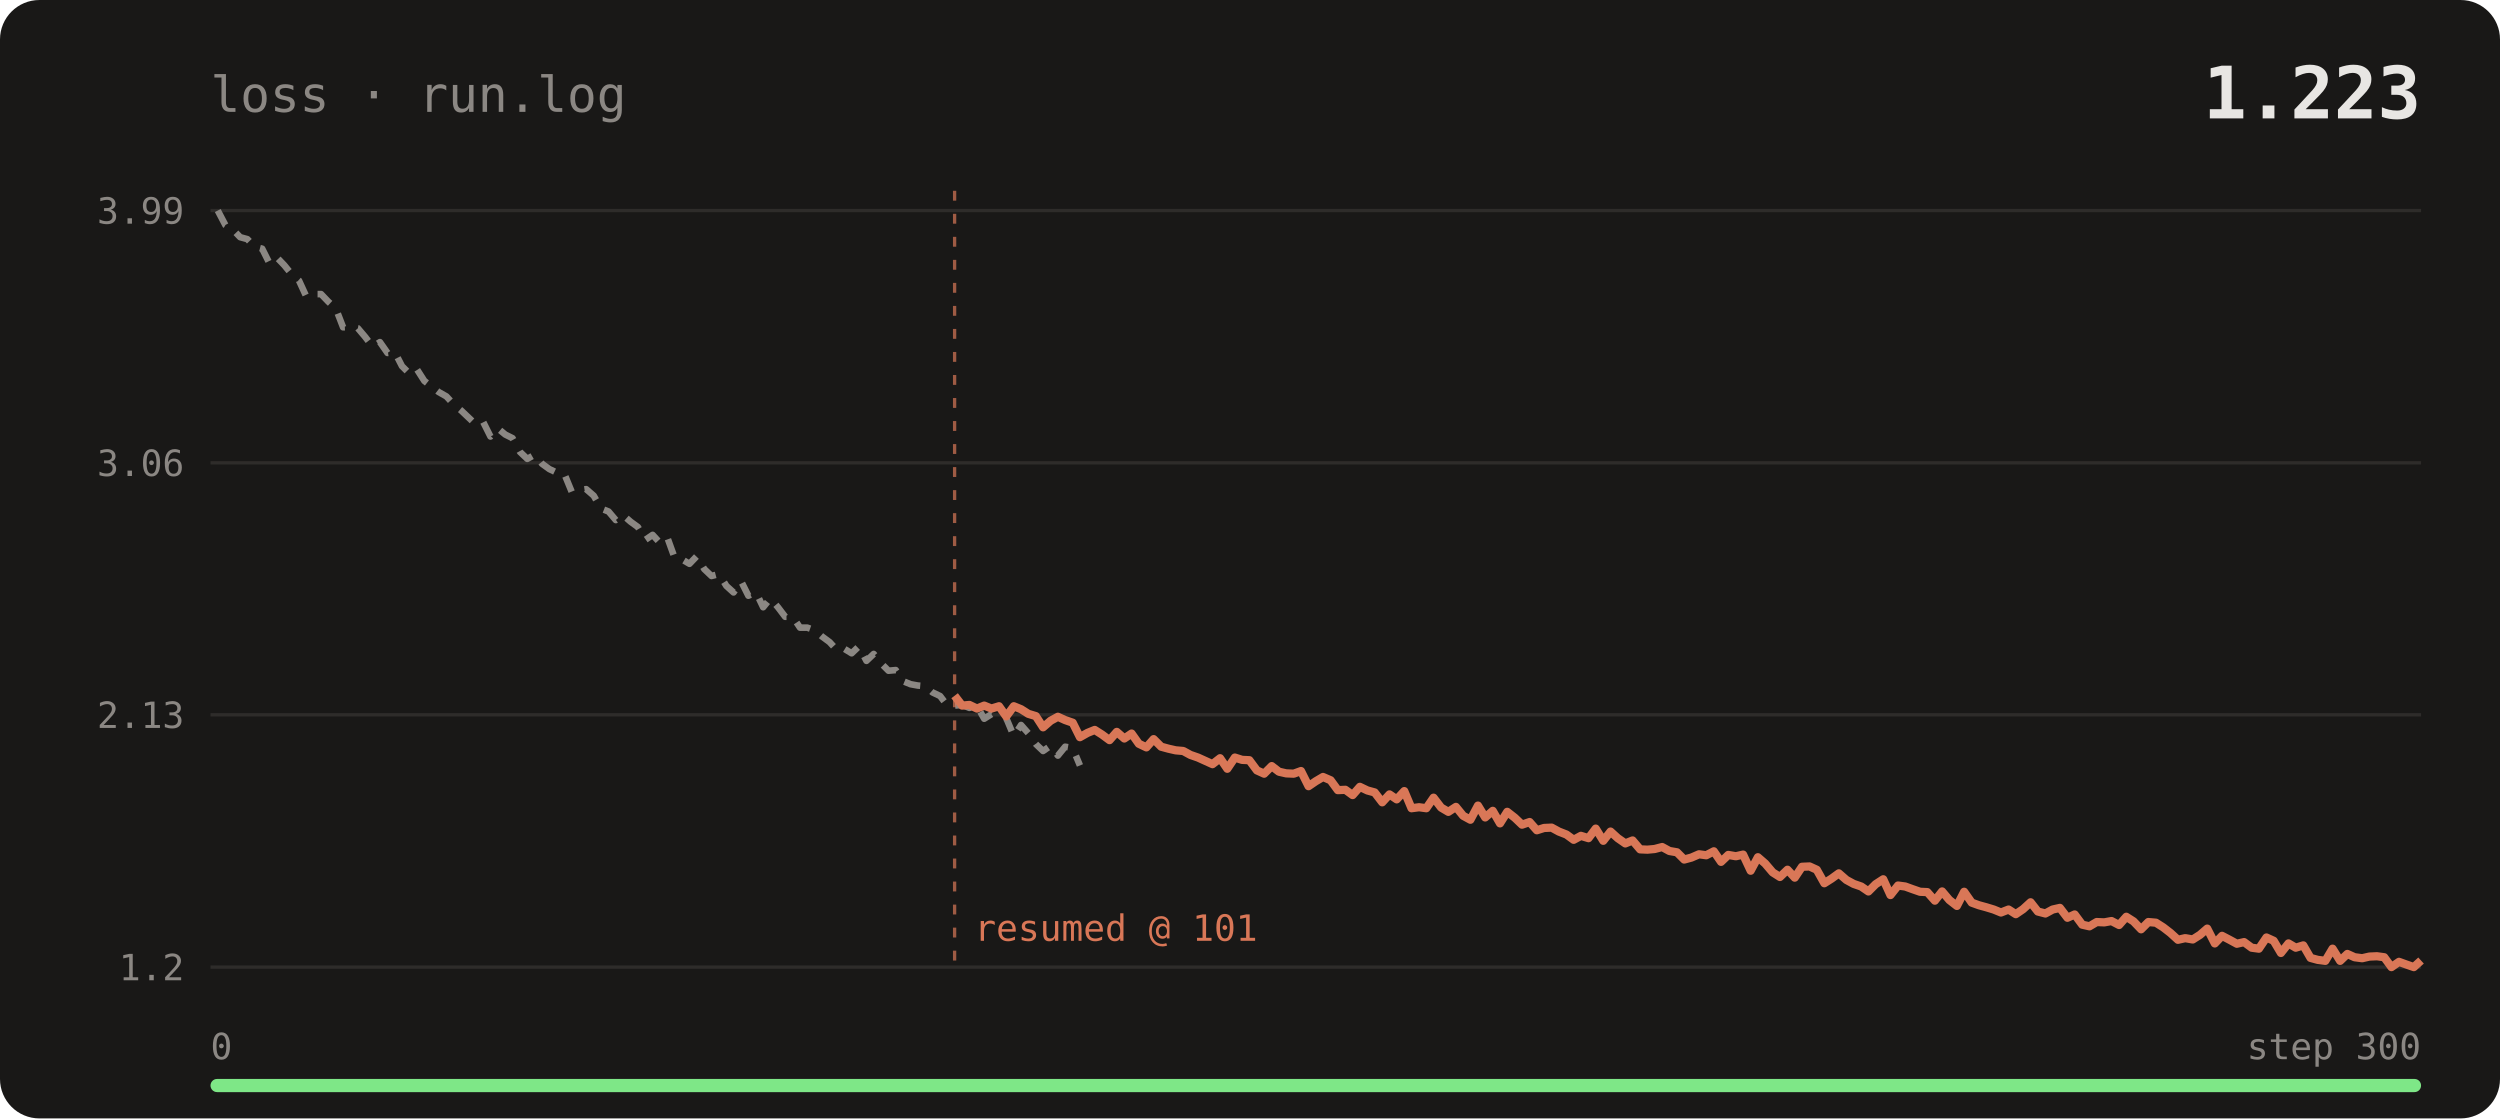
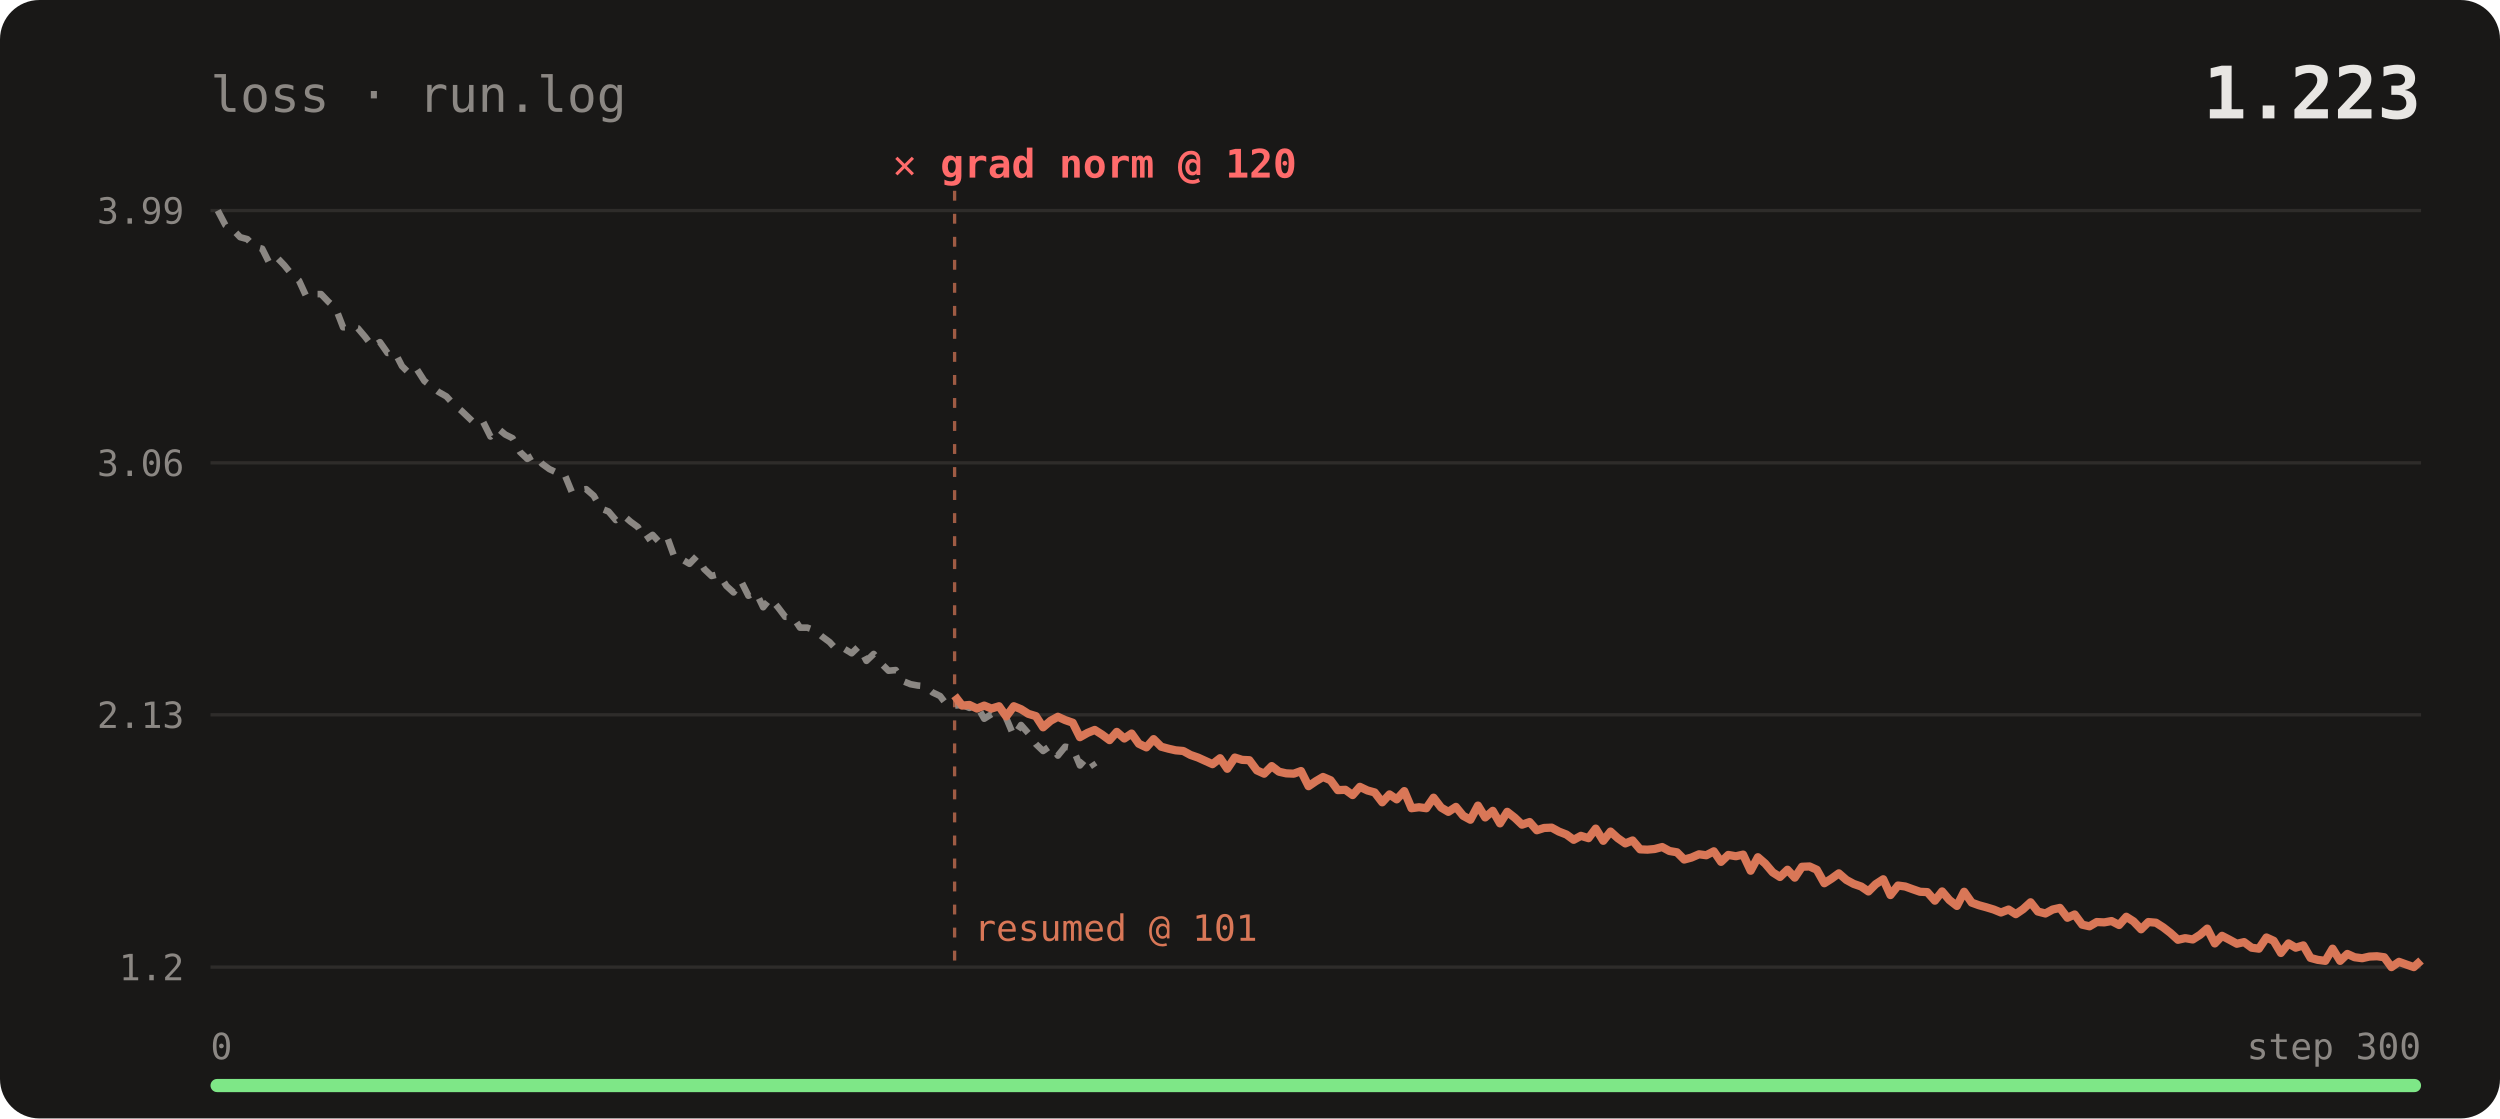
<svg xmlns="http://www.w3.org/2000/svg" width="760" height="340" viewBox="0 0 760 340">
  <rect width="760" height="340" rx="12" fill="#191817" />
  <text x="64" y="34" font-family="ui-monospace, Menlo, monospace" font-size="15" fill="#8b8783">loss · run.log</text>
  <line x1="64" x2="736" y1="294.0" y2="294.0" stroke="#2e2c2a" />
  <text x="56" y="298.0" text-anchor="end" font-family="ui-monospace, Menlo, monospace" font-size="11" fill="#8b8783">1.2</text>
  <line x1="64" x2="736" y1="217.3" y2="217.3" stroke="#2e2c2a" />
  <text x="56" y="221.3" text-anchor="end" font-family="ui-monospace, Menlo, monospace" font-size="11" fill="#8b8783">2.13</text>
  <line x1="64" x2="736" y1="140.7" y2="140.7" stroke="#2e2c2a" />
  <text x="56" y="144.7" text-anchor="end" font-family="ui-monospace, Menlo, monospace" font-size="11" fill="#8b8783">3.06</text>
  <line x1="64" x2="736" y1="64.0" y2="64.0" stroke="#2e2c2a" />
  <text x="56" y="68.0" text-anchor="end" font-family="ui-monospace, Menlo, monospace" font-size="11" fill="#8b8783">3.99</text>
  <text x="64" y="322" font-family="ui-monospace, Menlo, monospace" font-size="11" fill="#8b8783">0</text>
  <text x="736" y="322" text-anchor="end" font-family="ui-monospace, Menlo, monospace" font-size="11" fill="#8b8783">step 300</text>
-   <polyline points="66.2,64.0 68.5,68.4 70.7,69.7 73.0,72.1 75.2,72.7 77.4,75.0 79.7,75.6 81.9,80.0 84.2,78.3 86.4,80.6 88.6,83.3 90.9,85.3 93.1,90.1 95.4,89.4 97.6,89.4 99.8,91.7 102.1,93.8 104.3,99.5 106.6,99.4 108.8,99.8 111.0,102.4 113.3,105.4 115.5,104.0 117.8,107.3 120.0,107.0 122.2,111.3 124.5,113.6 126.7,112.2 129.0,115.8 131.2,117.5 133.4,119.2 135.7,120.5 137.9,122.9 140.2,124.8 142.4,126.9 144.6,129.0 146.9,128.3 149.1,132.7 151.4,130.3 153.6,132.1 155.8,133.2 158.1,137.4 160.3,139.5 162.6,138.2 164.8,141.0 167.0,142.6 169.3,143.7 171.5,143.9 173.8,149.5 176.0,149.0 178.2,148.7 180.5,150.7 182.7,154.6 185.0,155.5 187.2,158.1 189.4,156.6 191.7,158.6 193.9,160.2 196.2,164.1 198.4,162.6 200.6,165.0 202.9,163.5 205.1,169.6 207.4,170.1 209.6,171.4 211.8,169.1 214.1,173.0 216.3,175.1 218.6,174.5 220.8,178.1 223.0,180.1 225.3,176.7 227.5,181.1 229.8,180.0 232.0,184.6 234.2,181.9 236.5,184.6 238.7,187.5 241.0,187.5 243.2,190.8 245.4,190.8 247.7,191.6 249.9,193.5 252.2,195.2 254.4,197.6 256.6,197.2 258.9,198.6 261.1,196.5 263.4,200.9 265.6,198.8 267.8,201.6 270.1,203.9 272.3,203.7 274.6,207.1 276.8,208.0 279.0,208.4 281.3,208.6 283.5,210.5 285.8,211.6 288.0,214.5 290.2,214.5 292.5,214.3 294.7,215.2 297.0,214.6 299.2,218.5 301.4,217.1 303.7,218.1 305.9,218.3 308.2,223.8 310.4,220.4 312.6,222.9 314.9,226.2 317.1,228.3 319.4,226.7 321.6,229.7 323.8,227.0 326.1,227.4 328.3,232.7 328.3,232.7" fill="none" stroke="#8b8783" stroke-width="2" stroke-dasharray="5 4" stroke-linejoin="round" />
+   <polyline points="66.2,64.0 68.5,68.4 70.7,69.7 73.0,72.1 75.2,72.7 77.4,75.0 79.7,75.6 81.9,80.0 84.2,78.3 86.4,80.6 88.6,83.3 90.9,85.3 93.1,90.1 95.4,89.4 97.6,89.4 99.8,91.7 102.1,93.8 104.3,99.5 106.6,99.4 108.8,99.8 111.0,102.4 113.3,105.4 115.5,104.0 117.8,107.3 120.0,107.0 122.2,111.3 124.5,113.6 126.7,112.2 129.0,115.8 131.2,117.5 133.4,119.2 135.7,120.5 137.9,122.9 140.2,124.8 142.4,126.9 144.6,129.0 146.9,128.3 149.1,132.7 151.4,130.3 153.6,132.1 155.8,133.2 158.1,137.4 160.3,139.5 162.6,138.2 164.8,141.0 167.0,142.6 169.3,143.7 171.5,143.9 173.8,149.5 176.0,149.0 178.2,148.7 180.5,150.7 182.7,154.6 185.0,155.5 187.2,158.1 189.4,156.6 191.7,158.6 193.9,160.2 196.2,164.1 198.4,162.6 200.6,165.0 202.9,163.5 205.1,169.6 207.4,170.1 209.6,171.4 211.8,169.1 214.1,173.0 216.3,175.1 218.6,174.5 220.8,178.1 223.0,180.1 225.3,176.7 227.5,181.1 229.8,180.0 232.0,184.6 234.2,181.9 236.5,184.6 238.7,187.5 241.0,187.5 243.2,190.8 245.4,190.8 247.7,191.6 249.9,193.5 252.2,195.2 254.4,197.6 256.6,197.2 258.9,198.6 261.1,196.5 263.4,200.9 265.6,198.8 267.8,201.6 270.1,203.9 272.3,203.7 274.6,207.1 276.8,208.0 279.0,208.4 281.3,208.6 283.5,210.5 285.8,211.6 288.0,214.5 290.2,214.5 292.5,214.3 294.7,215.2 297.0,214.6 299.2,218.5 301.4,217.1 303.7,218.1 305.9,218.3 308.2,223.8 310.4,220.4 312.6,222.9 314.9,226.2 317.1,228.3 319.4,226.7 321.6,229.7 323.8,227.0 326.1,227.4 328.3,232.7 330.6,230.0 332.8,233.2 332.8,233.2" fill="none" stroke="#8b8783" stroke-width="2" stroke-dasharray="5 4" stroke-linejoin="round" />
+   <text x="332.8" y="54" text-anchor="middle" font-family="ui-monospace, Menlo, monospace" font-size="12" font-weight="bold" fill="#ff6b6b">✕ grad norm @ 120</text>
  <line x1="290.2" x2="290.2" y1="58" y2="294" stroke="#d97757" stroke-dasharray="3 4" opacity=".7" />
  <text x="296.2" y="286" font-family="ui-monospace, Menlo, monospace" font-size="11" fill="#d97757">resumed @ 101</text>
  <polyline points="290.2,211.5 292.5,214.5 294.7,214.3 297.0,215.4 299.2,214.5 301.4,215.4 303.7,214.7 305.9,217.8 308.2,214.7 310.4,215.6 312.6,217.0 314.9,217.7 317.1,221.1 319.4,219.1 321.6,217.9 323.8,218.9 326.1,219.7 328.3,224.1 330.6,222.8 332.8,221.9 335.0,223.3 337.3,225.0 339.5,222.5 341.8,224.5 344.0,223.0 346.2,226.1 348.5,227.2 350.7,224.7 353.0,227.0 355.2,227.6 357.4,228.1 359.7,228.3 361.9,229.5 364.2,230.3 366.4,231.3 368.6,232.3 370.9,230.5 373.1,233.7 375.4,230.3 377.6,231.0 379.8,231.1 382.1,234.2 384.3,235.2 386.6,232.9 388.8,234.6 391.0,235.1 393.3,235.2 395.5,234.4 397.8,239.0 400.0,237.5 402.2,236.2 404.5,237.2 406.7,240.2 409.0,240.1 411.2,241.7 413.4,239.2 415.7,240.3 417.9,240.9 420.2,243.9 422.4,241.5 424.6,243.0 426.9,240.5 429.1,245.7 431.4,245.4 433.6,245.7 435.8,242.5 438.1,245.5 440.3,246.8 442.6,245.3 444.8,248.0 447.0,249.2 449.3,244.9 451.5,248.5 453.8,246.5 456.0,250.3 458.2,246.8 460.5,248.6 462.7,250.7 465.0,249.9 467.2,252.4 469.4,251.7 471.7,251.6 473.9,252.8 476.2,253.7 478.4,255.3 480.6,254.1 482.9,254.8 485.1,251.9 487.4,255.6 489.6,252.8 491.8,254.8 494.1,256.4 496.3,255.5 498.6,258.2 500.8,258.3 503.0,258.1 505.3,257.5 507.5,258.7 509.8,259.1 512.0,261.3 514.2,260.7 516.5,259.7 518.7,260.0 521.0,258.8 523.2,262.0 525.4,259.9 527.7,260.3 529.9,259.8 532.2,264.7 534.4,260.6 536.6,262.5 538.9,265.2 541.1,266.6 543.4,264.4 545.6,266.8 547.8,263.5 550.1,263.4 552.3,264.4 554.6,268.5 556.8,267.1 559.0,265.5 561.3,267.5 563.5,268.7 565.8,269.5 568.0,271.0 570.2,268.8 572.5,267.3 574.7,272.1 577.0,269.2 579.2,269.5 581.4,270.3 583.7,271.1 585.9,271.2 588.2,273.8 590.4,271.0 592.6,273.6 594.9,275.4 597.1,271.1 599.4,274.4 601.6,275.2 603.8,275.8 606.1,276.5 608.3,277.4 610.6,276.5 612.8,277.9 615.0,276.4 617.3,274.3 619.5,277.1 621.8,277.7 624.0,276.5 626.2,276.0 628.5,279.0 630.7,278.0 633.0,281.1 635.2,281.6 637.4,280.3 639.7,280.4 641.9,280.0 644.2,281.2 646.4,278.7 648.6,280.1 650.9,282.5 653.1,280.3 655.4,280.5 657.6,281.9 659.8,283.6 662.1,285.7 664.3,285.2 666.6,285.6 668.8,284.2 671.0,282.3 673.3,286.8 675.5,284.5 677.8,285.7 680.0,286.9 682.2,286.4 684.5,288.1 686.7,288.4 689.0,285.0 691.2,286.0 693.4,289.7 695.7,286.8 697.9,288.1 700.2,287.4 702.4,291.2 704.6,291.8 706.9,292.1 709.1,288.4 711.4,292.1 713.6,290.0 715.8,291.0 718.1,291.3 720.3,290.8 722.6,290.7 724.8,291.0 727.0,294.0 729.3,292.4 731.5,293.2 733.8,294.0 736.0,292.0 736.0,292.0" fill="none" stroke="#d97757" stroke-width="2.5" stroke-linejoin="round" />
  <text x="736" y="36" text-anchor="end" font-family="ui-monospace, Menlo, monospace" font-size="22" font-weight="bold" fill="#e8e6e3">1.223</text>
  <rect x="64" y="328" width="672" height="4" rx="2" fill="#2e2c2a" />
  <rect x="64" y="328" width="672.0" height="4" rx="2" fill="#7ee787" />
</svg>
